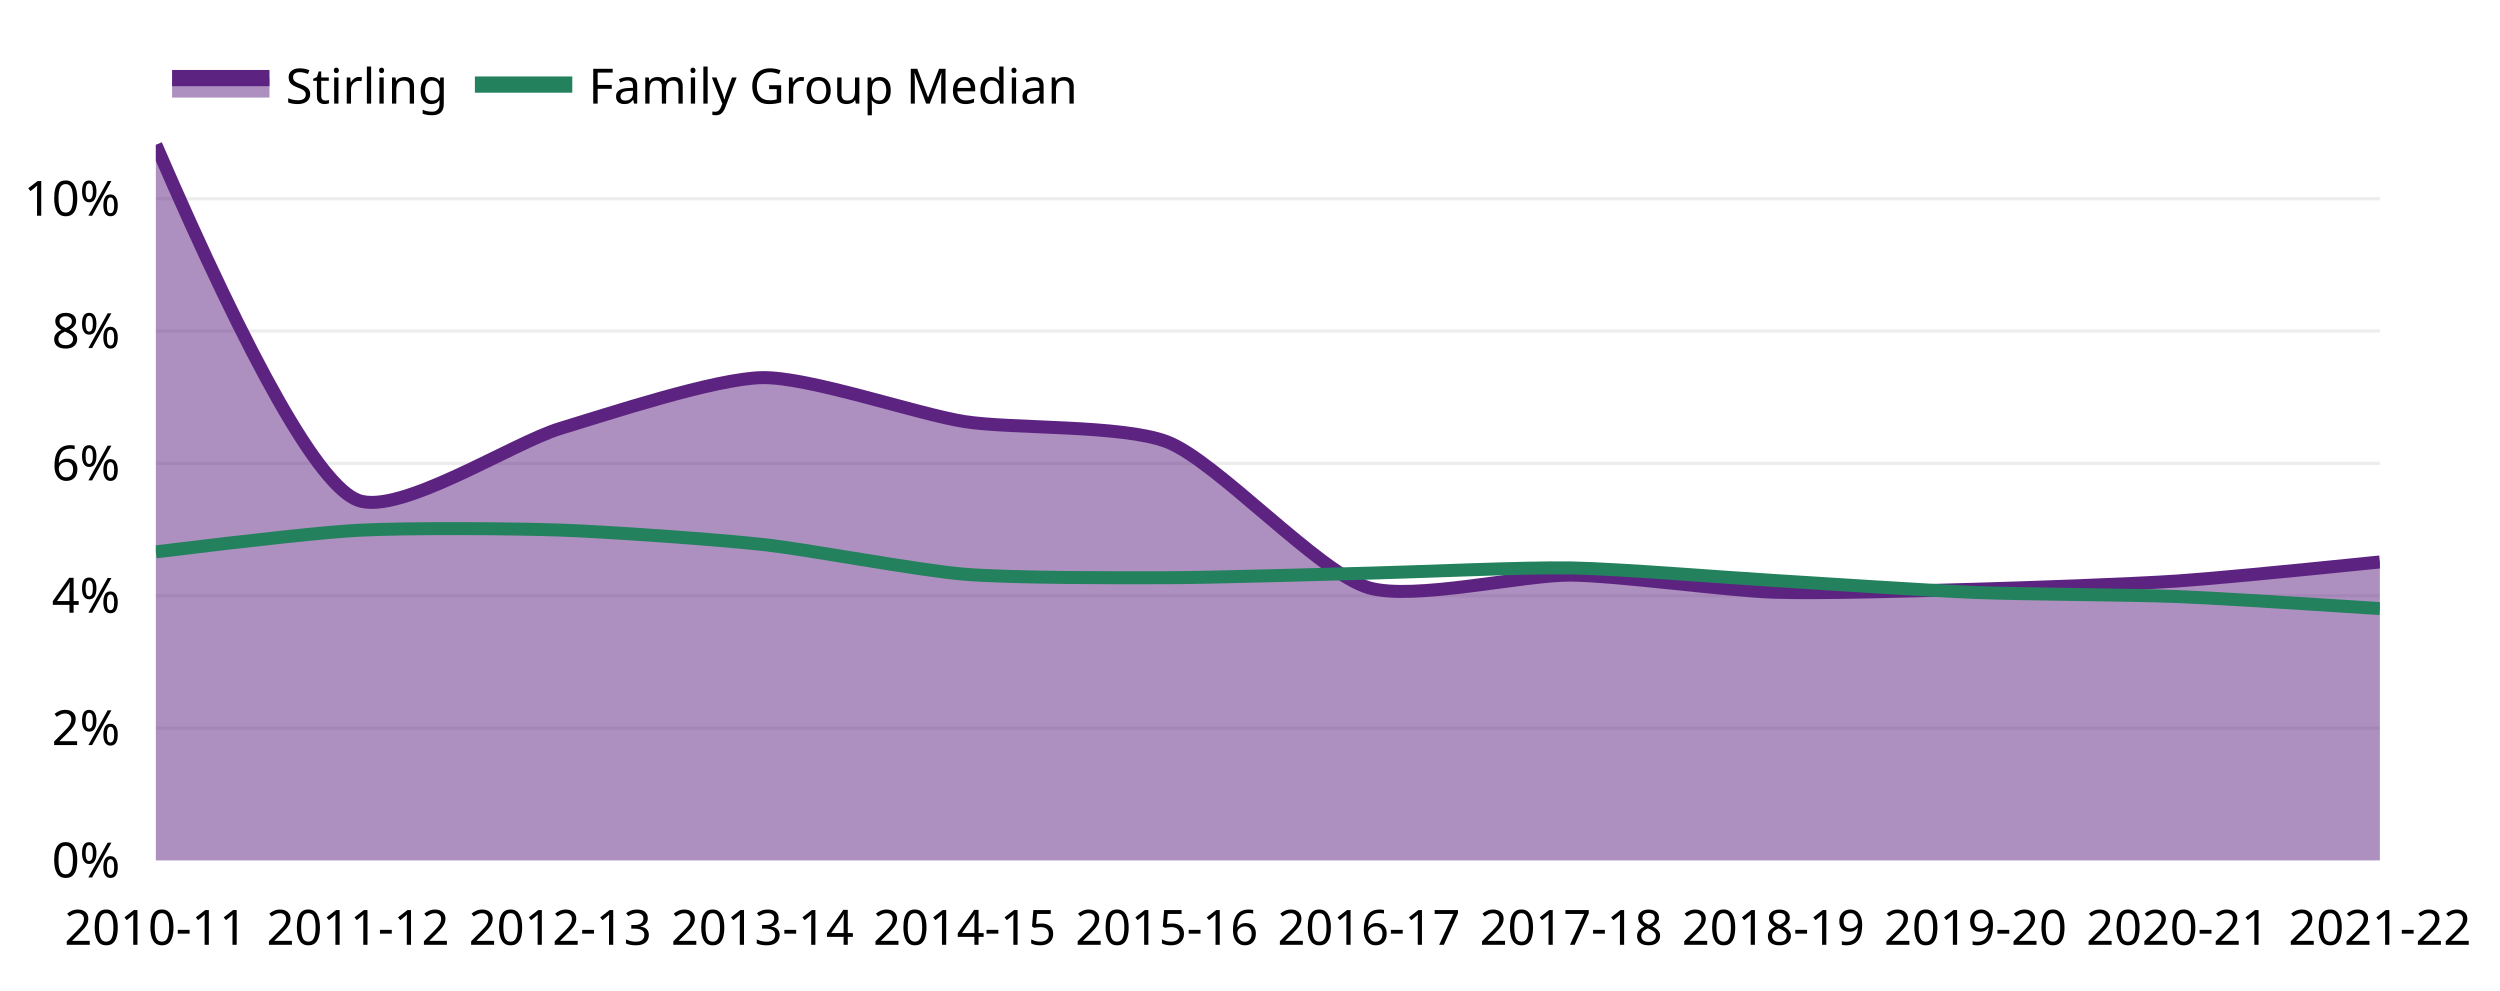
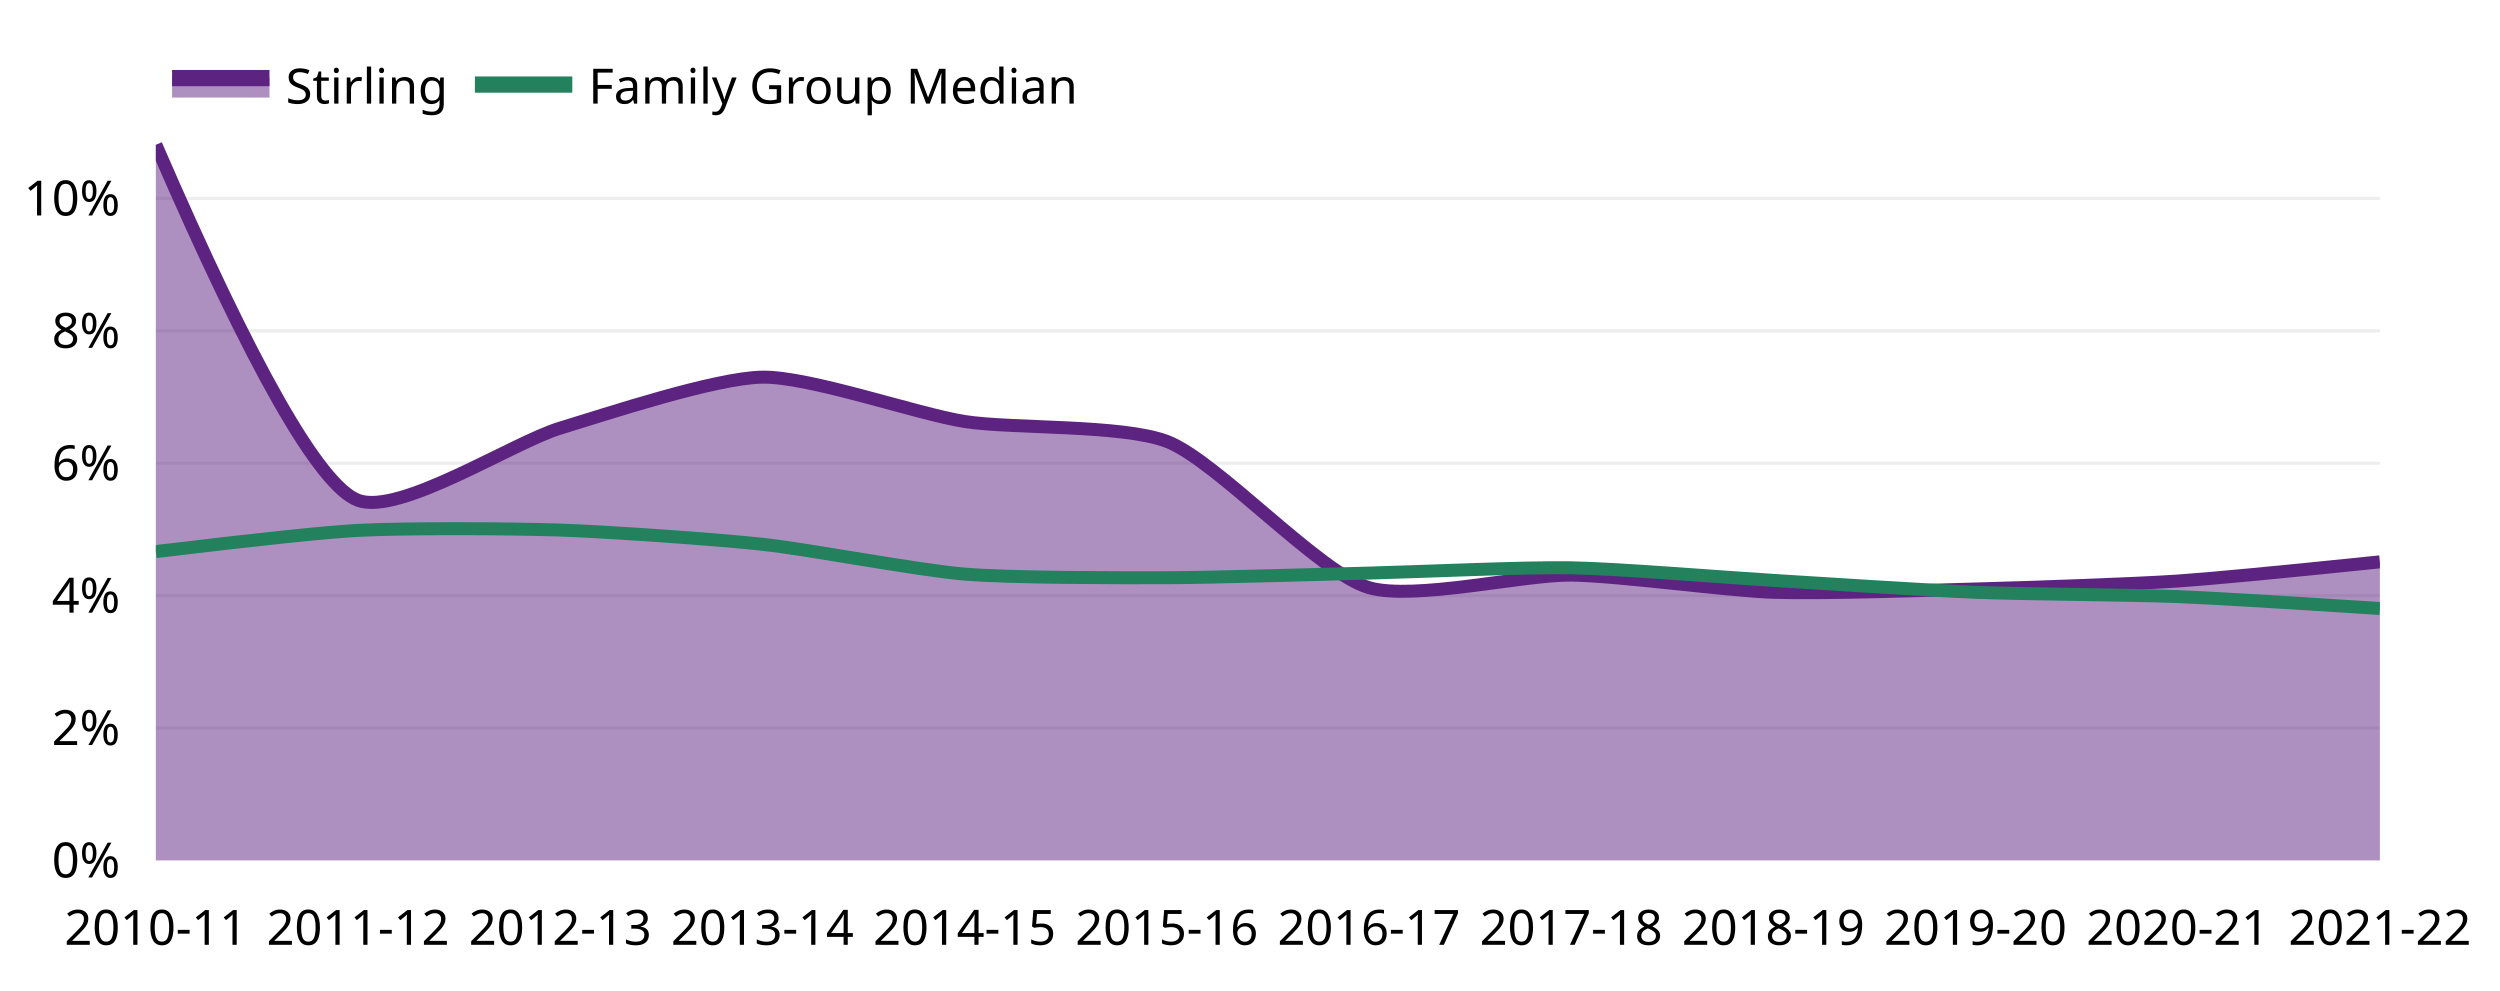
<svg xmlns="http://www.w3.org/2000/svg" class="main-svg" width="770" height="305" style="" viewBox="0 0 770 305">
  <rect x="0" y="0" width="770" height="305" style="fill: rgb(255, 255, 255); fill-opacity: 1;" />
-   <defs id="defs-33ef02">
+   <defs id="defs-0e40a3">
    <g class="clips">
-       <clipPath id="clip33ef02xyplot" class="plotclip">
+       <clipPath id="clip0e40a3xyplot" class="plotclip">
        <rect width="685" height="232" />
      </clipPath>
-       <clipPath class="axesclip" id="clip33ef02x">
+       <clipPath class="axesclip" id="clip0e40a3x">
        <rect x="48" y="0" width="685" height="305" />
      </clipPath>
-       <clipPath class="axesclip" id="clip33ef02y">
+       <clipPath class="axesclip" id="clip0e40a3y">
        <rect x="0" y="33" width="770" height="232" />
      </clipPath>
-       <clipPath class="axesclip" id="clip33ef02xy">
+       <clipPath class="axesclip" id="clip0e40a3xy">
        <rect x="48" y="33" width="685" height="232" />
      </clipPath>
    </g>
    <g class="gradients" />
    <g class="patterns" />
  </defs>
  <g class="bglayer">
    <rect class="bg" x="38" y="23" width="705" height="252" style="fill: rgb(0, 0, 0); fill-opacity: 0; stroke-width: 0;" />
  </g>
  <g class="layer-below">
    <g class="imagelayer" />
    <g class="shapelayer" />
  </g>
  <g class="cartesianlayer">
    <g class="subplot xy">
      <g class="layer-subplot">
        <g class="shapelayer" />
        <g class="imagelayer" />
      </g>
      <g class="gridlayer">
        <g class="x">
          <path class="xgrid crisp" transform="translate(110.27,0)" d="M0,33v232" style="stroke: rgb(255, 255, 255); stroke-opacity: 1; stroke-width: 1px;" />
          <path class="xgrid crisp" transform="translate(172.55,0)" d="M0,33v232" style="stroke: rgb(255, 255, 255); stroke-opacity: 1; stroke-width: 1px;" />
          <path class="xgrid crisp" transform="translate(234.82,0)" d="M0,33v232" style="stroke: rgb(255, 255, 255); stroke-opacity: 1; stroke-width: 1px;" />
          <path class="xgrid crisp" transform="translate(297.09,0)" d="M0,33v232" style="stroke: rgb(255, 255, 255); stroke-opacity: 1; stroke-width: 1px;" />
          <path class="xgrid crisp" transform="translate(359.36,0)" d="M0,33v232" style="stroke: rgb(255, 255, 255); stroke-opacity: 1; stroke-width: 1px;" />
          <path class="xgrid crisp" transform="translate(421.64,0)" d="M0,33v232" style="stroke: rgb(255, 255, 255); stroke-opacity: 1; stroke-width: 1px;" />
          <path class="xgrid crisp" transform="translate(483.91,0)" d="M0,33v232" style="stroke: rgb(255, 255, 255); stroke-opacity: 1; stroke-width: 1px;" />
          <path class="xgrid crisp" transform="translate(546.18,0)" d="M0,33v232" style="stroke: rgb(255, 255, 255); stroke-opacity: 1; stroke-width: 1px;" />
          <path class="xgrid crisp" transform="translate(608.45,0)" d="M0,33v232" style="stroke: rgb(255, 255, 255); stroke-opacity: 1; stroke-width: 1px;" />
          <path class="xgrid crisp" transform="translate(670.73,0)" d="M0,33v232" style="stroke: rgb(255, 255, 255); stroke-opacity: 1; stroke-width: 1px;" />
        </g>
        <g class="y">
-           <path class="ygrid crisp" transform="translate(0,224.24)" d="M48,0h685" style="stroke: rgb(237, 237, 237); stroke-opacity: 1; stroke-width: 1px;" />
-           <path class="ygrid crisp" transform="translate(0,183.48)" d="M48,0h685" style="stroke: rgb(237, 237, 237); stroke-opacity: 1; stroke-width: 1px;" />
-           <path class="ygrid crisp" transform="translate(0,142.72)" d="M48,0h685" style="stroke: rgb(237, 237, 237); stroke-opacity: 1; stroke-width: 1px;" />
-           <path class="ygrid crisp" transform="translate(0,101.96)" d="M48,0h685" style="stroke: rgb(237, 237, 237); stroke-opacity: 1; stroke-width: 1px;" />
-           <path class="ygrid crisp" transform="translate(0,61.2)" d="M48,0h685" style="stroke: rgb(237, 237, 237); stroke-opacity: 1; stroke-width: 1px;" />
+           <path class="ygrid crisp" transform="translate(0,224.22)" d="M48,0h685" style="stroke: rgb(237, 237, 237); stroke-opacity: 1; stroke-width: 1px;" />
+           <path class="ygrid crisp" transform="translate(0,183.45)" d="M48,0h685" style="stroke: rgb(237, 237, 237); stroke-opacity: 1; stroke-width: 1px;" />
+           <path class="ygrid crisp" transform="translate(0,142.67)" d="M48,0h685" style="stroke: rgb(237, 237, 237); stroke-opacity: 1; stroke-width: 1px;" />
+           <path class="ygrid crisp" transform="translate(0,101.89)" d="M48,0h685" style="stroke: rgb(237, 237, 237); stroke-opacity: 1; stroke-width: 1px;" />
+           <path class="ygrid crisp" transform="translate(0,61.11)" d="M48,0h685" style="stroke: rgb(237, 237, 237); stroke-opacity: 1; stroke-width: 1px;" />
        </g>
      </g>
      <g class="zerolinelayer">
        <path class="yzl zl crisp" transform="translate(0,265)" d="M48,0h685" style="stroke: rgb(255, 255, 255); stroke-opacity: 1; stroke-width: 2px;" />
      </g>
      <path class="xlines-below" />
      <path class="ylines-below" />
      <g class="overlines-below" />
      <g class="xaxislayer-below" />
      <g class="yaxislayer-below" />
      <g class="overaxes-below" />
-       <g class="plot" transform="translate(48,33)" clip-path="url(#clip33ef02xyplot)">
+       <g class="plot" transform="translate(48,33)" clip-path="url(#clip0e40a3xyplot)">
        <g class="scatterlayer mlayer">
-           <g class="trace scatter trace058863" style="stroke-miterlimit: 2;">
+           <g class="trace scatter trace8259f8" style="stroke-miterlimit: 2;">
            <g class="fills">
              <g>
-                 <path class="js-fill" d="M685,232L0,232L0,11.6Q44.53,114.48 62.27,121.08C75.12,125.86 109.91,103.4 124.55,98.97C138.98,94.61 172.26,83.54 186.82,83.31C201.32,83.08 234.49,94.55 249.09,96.85C263.55,99.13 297.5,97.79 311.36,103.04C326.72,108.86 358.27,143.61 373.64,148.05C387.49,152.05 421.39,143.97 435.91,144.13C450.45,144.29 483.64,148.89 498.18,149.4C512.7,149.91 545.92,148.88 560.45,148.48C574.98,148.08 608.21,146.92 622.73,145.94Q637.27,144.96 685,140.08" style="fill: rgb(93, 35, 129); fill-opacity: 0.5; stroke-width: 0;" />
+                 <path class="js-fill" d="M685,232L0,232L0,11.6Q44.54,114.51 62.27,121.09C75.12,125.86 109.91,103.31 124.55,98.86C138.98,94.48 172.26,83.39 186.82,83.16C201.32,82.93 234.49,94.51 249.09,96.82C263.55,99.11 297.5,97.69 311.36,102.94C326.72,108.76 358.27,143.54 373.64,148C387.49,152.01 421.39,143.96 435.91,144.13C450.45,144.3 483.64,148.93 498.18,149.43C512.7,149.93 545.92,148.81 560.45,148.41C574.98,148.01 608.21,146.93 622.73,145.96Q637.27,144.98 685,140.05" style="fill: rgb(93, 35, 129); fill-opacity: 0.5; stroke-width: 0;" />
              </g>
            </g>
            <g class="errorbars" />
            <g class="lines">
-               <path class="js-line" d="M0,11.6Q44.53,114.48 62.27,121.08C75.12,125.86 109.91,103.4 124.55,98.97C138.98,94.61 172.26,83.54 186.82,83.31C201.32,83.08 234.49,94.55 249.09,96.85C263.55,99.13 297.5,97.79 311.36,103.04C326.72,108.86 358.27,143.61 373.64,148.05C387.49,152.05 421.39,143.97 435.91,144.13C450.45,144.29 483.64,148.89 498.18,149.4C512.7,149.91 545.92,148.88 560.45,148.48C574.98,148.08 608.21,146.92 622.73,145.94Q637.27,144.96 685,140.08" style="vector-effect: non-scaling-stroke; fill: none; stroke: rgb(93, 35, 129); stroke-opacity: 1; stroke-width: 4px; opacity: 1;" />
+               <path class="js-line" d="M0,11.6Q44.54,114.51 62.27,121.09C75.12,125.86 109.91,103.31 124.55,98.86C138.98,94.48 172.26,83.39 186.82,83.16C201.32,82.93 234.49,94.51 249.09,96.82C263.55,99.11 297.5,97.69 311.36,102.94C326.72,108.76 358.27,143.54 373.64,148C387.49,152.01 421.39,143.96 435.91,144.13C450.45,144.3 483.64,148.93 498.18,149.43C512.7,149.93 545.92,148.81 560.45,148.41C574.98,148.01 608.21,146.93 622.73,145.96Q637.27,144.98 685,140.05" style="vector-effect: non-scaling-stroke; fill: none; stroke: rgb(93, 35, 129); stroke-opacity: 1; stroke-width: 4px; opacity: 1;" />
            </g>
            <g class="points" />
            <g class="text" />
          </g>
-           <g class="trace scatter trace4a6326" style="stroke-miterlimit: 2; opacity: 1;">
+           <g class="trace scatter traced9087e" style="stroke-miterlimit: 2; opacity: 1;">
            <g class="fills" />
            <g class="errorbars" />
            <g class="lines">
-               <path class="js-line" d="M0,136.97Q47.72,131.11 62.27,130.33C76.78,129.55 110.03,129.75 124.55,130.26C139.09,130.77 172.32,133.11 186.82,134.69C201.38,136.28 234.52,142.67 249.09,143.86C263.58,145.05 296.83,144.98 311.36,144.94C325.89,144.9 359.11,143.88 373.64,143.53C388.17,143.18 421.39,141.66 435.91,141.92C450.45,142.18 483.65,144.89 498.18,145.77C512.71,146.65 545.91,148.9 560.45,149.48C574.98,150.06 608.2,150.16 622.73,150.74Q637.27,151.32 685,154.45" style="vector-effect: non-scaling-stroke; fill: none; stroke: rgb(35, 129, 93); stroke-opacity: 1; stroke-width: 4px; opacity: 1;" />
+               <path class="js-line" d="M0,136.89Q47.72,131.13 62.27,130.36C76.78,129.59 110.03,129.76 124.55,130.26C139.09,130.76 172.32,133.06 186.82,134.64C201.38,136.22 234.52,142.62 249.09,143.82C263.58,145.01 296.83,144.98 311.36,144.94C325.89,144.9 359.11,143.87 373.64,143.51C388.17,143.15 421.39,141.62 435.91,141.88C450.45,142.14 483.65,144.88 498.18,145.76C512.71,146.64 545.91,148.85 560.45,149.43C574.98,150.01 608.2,150.17 622.73,150.75Q637.27,151.33 685,154.42" style="vector-effect: non-scaling-stroke; fill: none; stroke: rgb(35, 129, 93); stroke-opacity: 1; stroke-width: 4px; opacity: 1;" />
            </g>
            <g class="points" />
            <g class="text" />
          </g>
        </g>
      </g>
      <g class="overplot" />
      <path class="xlines-above crisp" d="M0,0" style="fill: none;" />
      <path class="ylines-above crisp" d="M0,0" style="fill: none;" />
      <g class="overlines-above" />
      <g class="xaxislayer-above">
        <g class="xtick">
          <text text-anchor="middle" x="0" y="291" transform="translate(48,0)" style="font-family: 'Segoe UI Semibold'; font-size: 15px; fill: rgb(0, 0, 0); fill-opacity: 1; white-space: pre; opacity: 1;">2010-11</text>
        </g>
        <g class="xtick">
          <text text-anchor="middle" x="0" y="291" transform="translate(110.27,0)" style="font-family: 'Segoe UI Semibold'; font-size: 15px; fill: rgb(0, 0, 0); fill-opacity: 1; white-space: pre; opacity: 1;">2011-12</text>
        </g>
        <g class="xtick">
          <text text-anchor="middle" x="0" y="291" transform="translate(172.55,0)" style="font-family: 'Segoe UI Semibold'; font-size: 15px; fill: rgb(0, 0, 0); fill-opacity: 1; white-space: pre; opacity: 1;">2012-13</text>
        </g>
        <g class="xtick">
          <text text-anchor="middle" x="0" y="291" transform="translate(234.82,0)" style="font-family: 'Segoe UI Semibold'; font-size: 15px; fill: rgb(0, 0, 0); fill-opacity: 1; white-space: pre; opacity: 1;">2013-14</text>
        </g>
        <g class="xtick">
          <text text-anchor="middle" x="0" y="291" transform="translate(297.09,0)" style="font-family: 'Segoe UI Semibold'; font-size: 15px; fill: rgb(0, 0, 0); fill-opacity: 1; white-space: pre; opacity: 1;">2014-15</text>
        </g>
        <g class="xtick">
          <text text-anchor="middle" x="0" y="291" transform="translate(359.36,0)" style="font-family: 'Segoe UI Semibold'; font-size: 15px; fill: rgb(0, 0, 0); fill-opacity: 1; white-space: pre; opacity: 1;">2015-16</text>
        </g>
        <g class="xtick">
          <text text-anchor="middle" x="0" y="291" transform="translate(421.64,0)" style="font-family: 'Segoe UI Semibold'; font-size: 15px; fill: rgb(0, 0, 0); fill-opacity: 1; white-space: pre; opacity: 1;">2016-17</text>
        </g>
        <g class="xtick">
          <text text-anchor="middle" x="0" y="291" transform="translate(483.91,0)" style="font-family: 'Segoe UI Semibold'; font-size: 15px; fill: rgb(0, 0, 0); fill-opacity: 1; white-space: pre; opacity: 1;">2017-18</text>
        </g>
        <g class="xtick">
          <text text-anchor="middle" x="0" y="291" transform="translate(546.18,0)" style="font-family: 'Segoe UI Semibold'; font-size: 15px; fill: rgb(0, 0, 0); fill-opacity: 1; white-space: pre; opacity: 1;">2018-19</text>
        </g>
        <g class="xtick">
          <text text-anchor="middle" x="0" y="291" transform="translate(608.45,0)" style="font-family: 'Segoe UI Semibold'; font-size: 15px; fill: rgb(0, 0, 0); fill-opacity: 1; white-space: pre; opacity: 1;">2019-20</text>
        </g>
        <g class="xtick">
          <text text-anchor="middle" x="0" y="291" transform="translate(670.73,0)" style="font-family: 'Segoe UI Semibold'; font-size: 15px; fill: rgb(0, 0, 0); fill-opacity: 1; white-space: pre; opacity: 1;">2020-21</text>
        </g>
        <g class="xtick">
          <text text-anchor="middle" x="0" y="291" transform="translate(733,0)" style="font-family: 'Segoe UI Semibold'; font-size: 15px; fill: rgb(0, 0, 0); fill-opacity: 1; white-space: pre; opacity: 1;">2021-22</text>
        </g>
      </g>
      <g class="yaxislayer-above">
        <g class="ytick">
          <text text-anchor="end" x="37" y="5.25" transform="translate(0,265)" style="font-family: 'Segoe UI Semibold'; font-size: 15px; fill: rgb(0, 0, 0); fill-opacity: 1; white-space: pre; opacity: 1;">0%</text>
        </g>
        <g class="ytick">
-           <text text-anchor="end" x="37" y="5.25" style="font-family: 'Segoe UI Semibold'; font-size: 15px; fill: rgb(0, 0, 0); fill-opacity: 1; white-space: pre; opacity: 1;" transform="translate(0,224.24)">2%</text>
-         </g>
-         <g class="ytick">
-           <text text-anchor="end" x="37" y="5.25" style="font-family: 'Segoe UI Semibold'; font-size: 15px; fill: rgb(0, 0, 0); fill-opacity: 1; white-space: pre; opacity: 1;" transform="translate(0,183.48)">4%</text>
-         </g>
-         <g class="ytick">
-           <text text-anchor="end" x="37" y="5.25" style="font-family: 'Segoe UI Semibold'; font-size: 15px; fill: rgb(0, 0, 0); fill-opacity: 1; white-space: pre; opacity: 1;" transform="translate(0,142.72)">6%</text>
-         </g>
-         <g class="ytick">
-           <text text-anchor="end" x="37" y="5.25" style="font-family: 'Segoe UI Semibold'; font-size: 15px; fill: rgb(0, 0, 0); fill-opacity: 1; white-space: pre; opacity: 1;" transform="translate(0,101.96)">8%</text>
-         </g>
-         <g class="ytick">
-           <text text-anchor="end" x="37" y="5.25" style="font-family: 'Segoe UI Semibold'; font-size: 15px; fill: rgb(0, 0, 0); fill-opacity: 1; white-space: pre; opacity: 1;" transform="translate(0,61.2)">10%</text>
+           <text text-anchor="end" x="37" y="5.25" style="font-family: 'Segoe UI Semibold'; font-size: 15px; fill: rgb(0, 0, 0); fill-opacity: 1; white-space: pre; opacity: 1;" transform="translate(0,224.22)">2%</text>
+         </g>
+         <g class="ytick">
+           <text text-anchor="end" x="37" y="5.25" style="font-family: 'Segoe UI Semibold'; font-size: 15px; fill: rgb(0, 0, 0); fill-opacity: 1; white-space: pre; opacity: 1;" transform="translate(0,183.45)">4%</text>
+         </g>
+         <g class="ytick">
+           <text text-anchor="end" x="37" y="5.25" style="font-family: 'Segoe UI Semibold'; font-size: 15px; fill: rgb(0, 0, 0); fill-opacity: 1; white-space: pre; opacity: 1;" transform="translate(0,142.67)">6%</text>
+         </g>
+         <g class="ytick">
+           <text text-anchor="end" x="37" y="5.25" style="font-family: 'Segoe UI Semibold'; font-size: 15px; fill: rgb(0, 0, 0); fill-opacity: 1; white-space: pre; opacity: 1;" transform="translate(0,101.89)">8%</text>
+         </g>
+         <g class="ytick">
+           <text text-anchor="end" x="37" y="5.25" style="font-family: 'Segoe UI Semibold'; font-size: 15px; fill: rgb(0, 0, 0); fill-opacity: 1; white-space: pre; opacity: 1;" transform="translate(0,61.11)">10%</text>
        </g>
      </g>
      <g class="overaxes-above" />
    </g>
  </g>
  <g class="polarlayer" />
  <g class="smithlayer" />
  <g class="ternarylayer" />
  <g class="geolayer" />
  <g class="funnelarealayer" />
  <g class="pielayer" />
  <g class="iciclelayer" />
  <g class="treemaplayer" />
  <g class="sunburstlayer" />
  <g class="glimages" />
-   <defs id="topdefs-33ef02">
+   <defs id="topdefs-0e40a3">
    <g class="clips" />
-     <clipPath id="legend33ef02">
+     <clipPath id="legend0e40a3">
      <rect width="285" height="33" x="0" y="0" />
    </clipPath>
  </defs>
  <g class="layer-above">
    <g class="imagelayer" />
    <g class="shapelayer" />
  </g>
  <g class="infolayer">
    <g class="legend" pointer-events="all" transform="translate(48,9.8)">
      <rect class="bg" shape-rendering="crispEdges" width="285" height="33" x="0" y="0" style="stroke: rgb(68, 68, 68); stroke-opacity: 1; fill: rgb(0, 0, 0); fill-opacity: 0; stroke-width: 0px;" />
-       <g class="scrollbox" transform="" clip-path="url(#legend33ef02)">
+       <g class="scrollbox" transform="" clip-path="url(#legend0e40a3)">
        <g class="groups">
          <g class="traces" transform="translate(0,16.25)" style="opacity: 1;">
            <text class="legendtext" text-anchor="start" x="40" y="5.85" style="font-family: 'Segoe UI Semibold'; font-size: 15px; fill: rgb(0, 0, 0); fill-opacity: 1; white-space: pre;">Stirling</text>
            <g class="layers">
              <g class="legendfill">
                <path class="js-fill" d="M5,-2h30v6h-30z" style="stroke-width: 0; fill: rgb(93, 35, 129); fill-opacity: 0.5;" />
              </g>
              <g class="legendlines">
                <path class="js-line" d="M5,-2h30" style="fill: none; stroke: rgb(93, 35, 129); stroke-opacity: 1; stroke-width: 5px;" />
              </g>
              <g class="legendsymbols">
                <g class="legendpoints" />
              </g>
            </g>
            <rect class="legendtoggle" x="0" y="-11.25" width="90.766" height="22.5" style="fill: rgb(0, 0, 0); fill-opacity: 0;" />
          </g>
          <g class="traces" transform="translate(93.26562,16.25)" style="opacity: 1;">
            <text class="legendtext" text-anchor="start" x="40" y="5.85" style="font-family: 'Segoe UI Semibold'; font-size: 15px; fill: rgb(0, 0, 0); fill-opacity: 1; white-space: pre;">Family Group Median</text>
            <g class="layers" style="opacity: 1;">
              <g class="legendfill" />
              <g class="legendlines">
                <path class="js-line" d="M5,0h30" style="fill: none; stroke: rgb(35, 129, 93); stroke-opacity: 1; stroke-width: 5px;" />
              </g>
              <g class="legendsymbols">
                <g class="legendpoints" />
              </g>
            </g>
            <rect class="legendtoggle" x="0" y="-11.25" width="188.609" height="22.5" style="fill: rgb(0, 0, 0); fill-opacity: 0;" />
          </g>
        </g>
      </g>
      <rect class="scrollbar" rx="20" ry="3" width="0" height="0" x="0" y="0" style="fill: rgb(128, 139, 164); fill-opacity: 1;" />
    </g>
    <g class="g-gtitle" />
    <g class="g-xtitle" />
    <g class="g-ytitle" />
  </g>
</svg>
